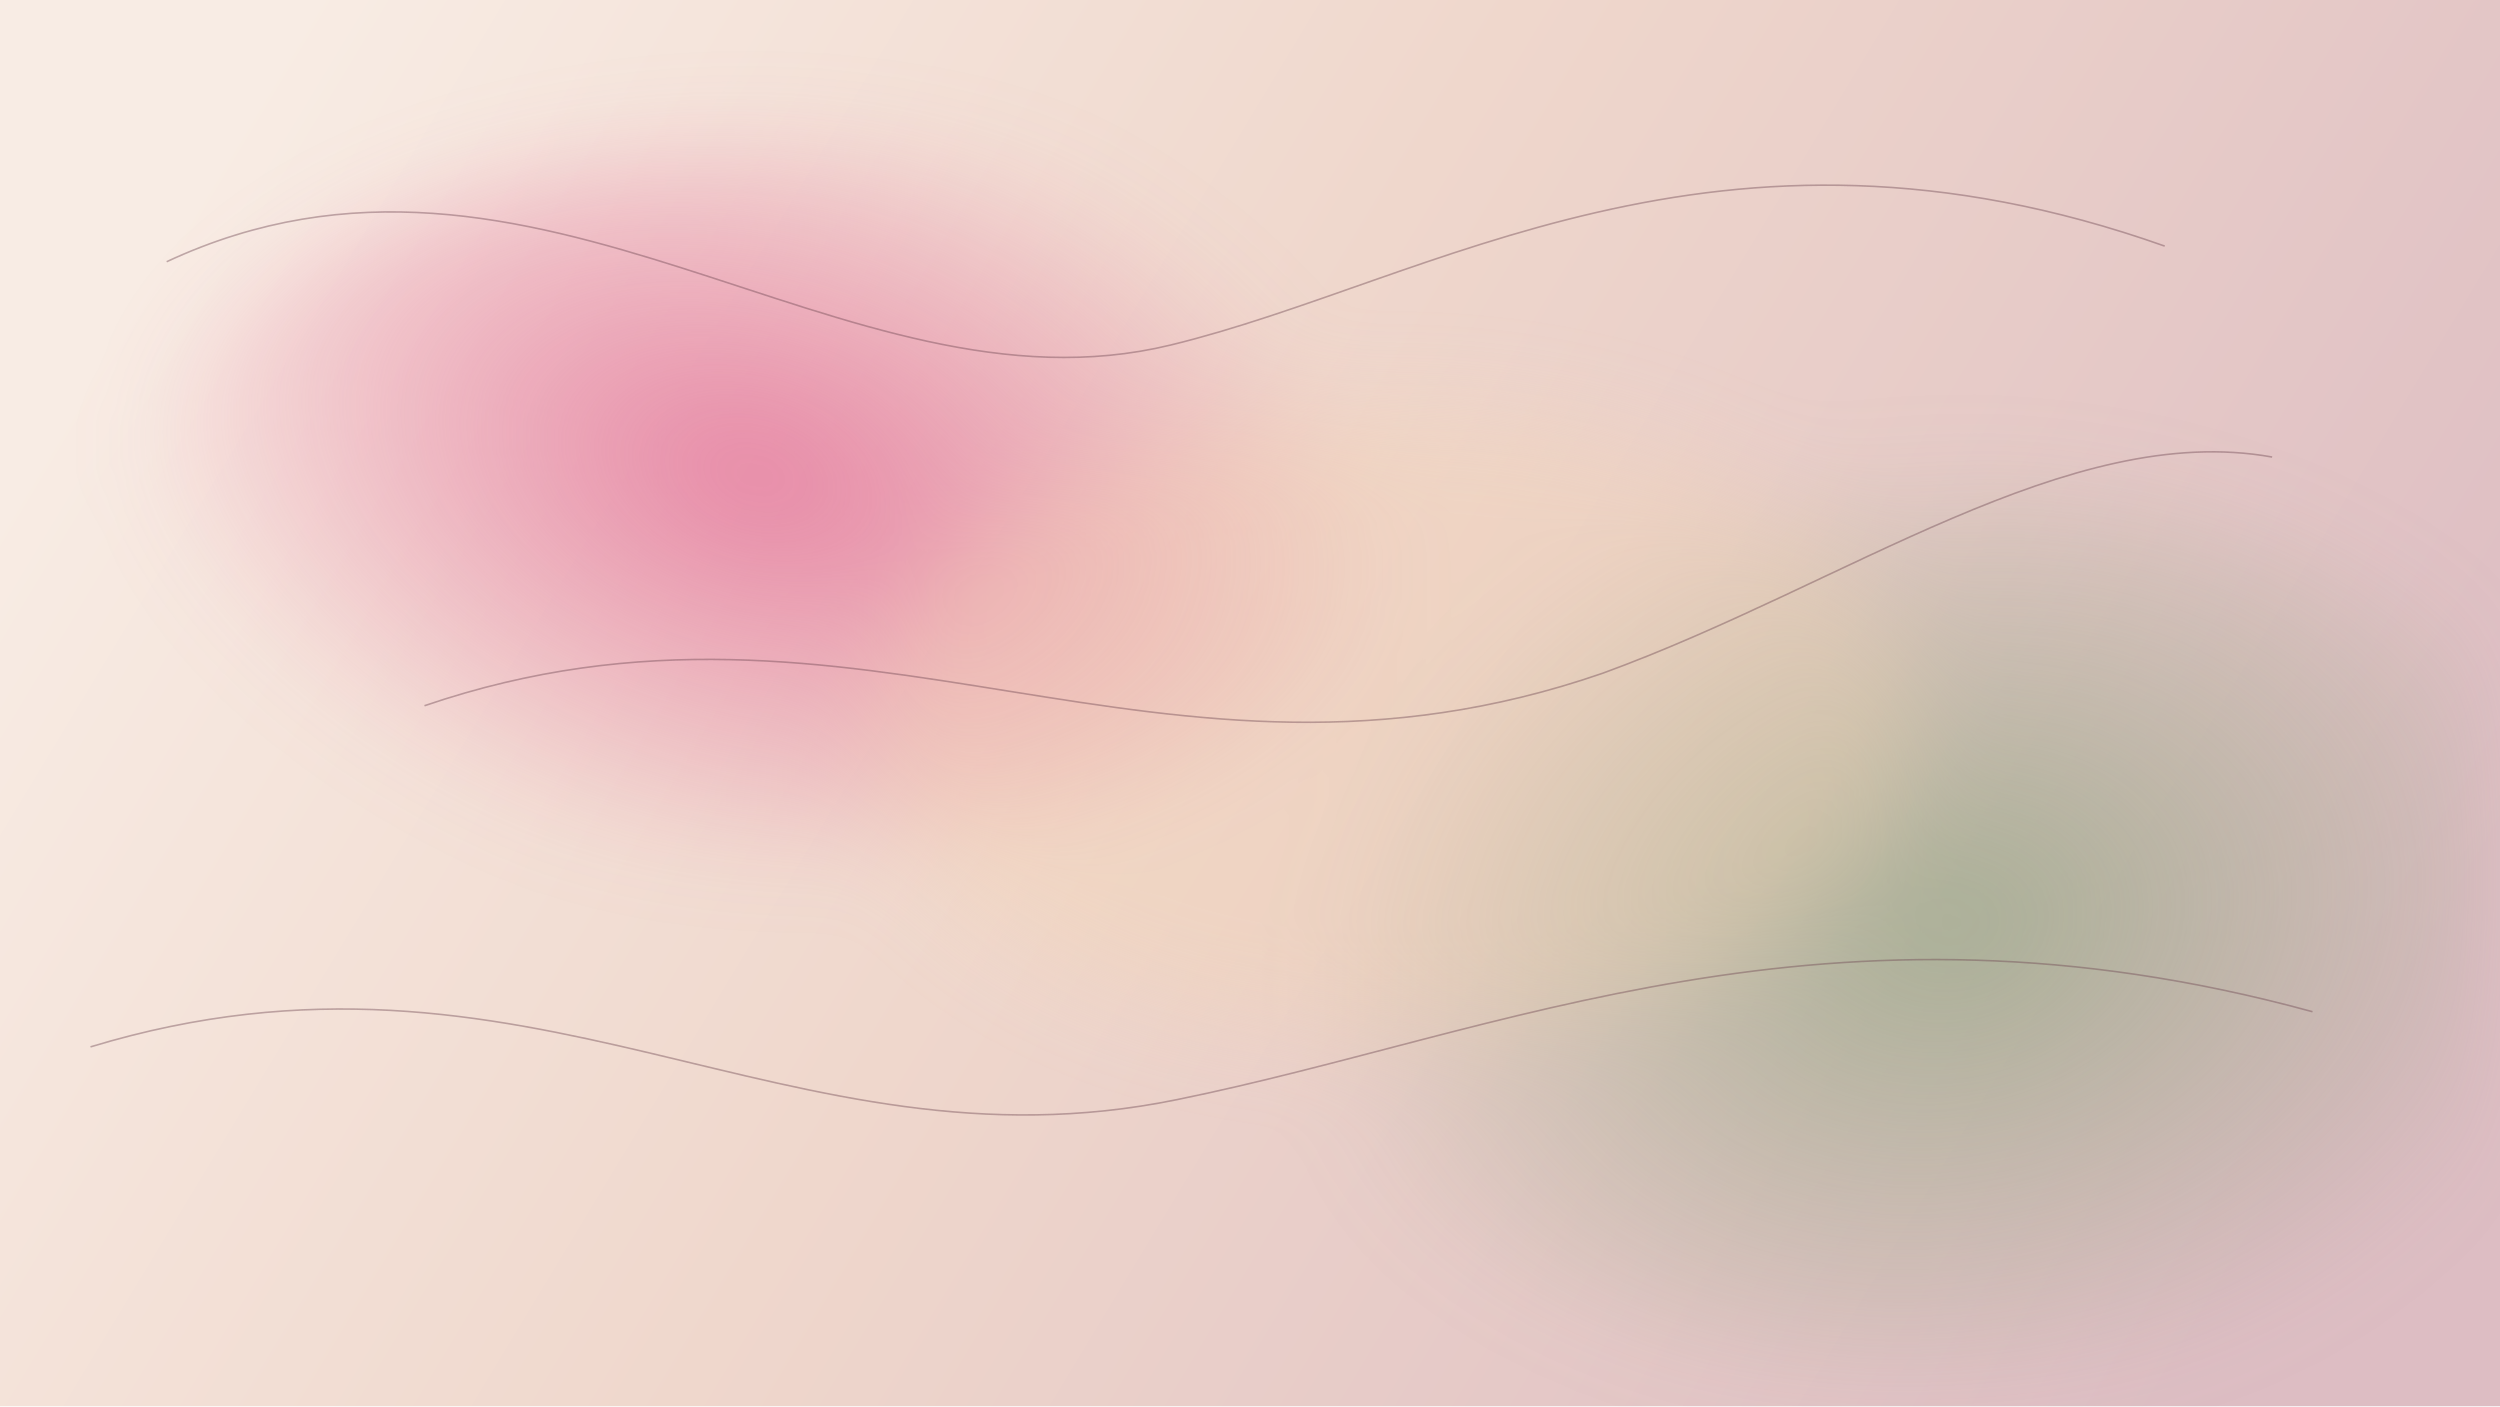
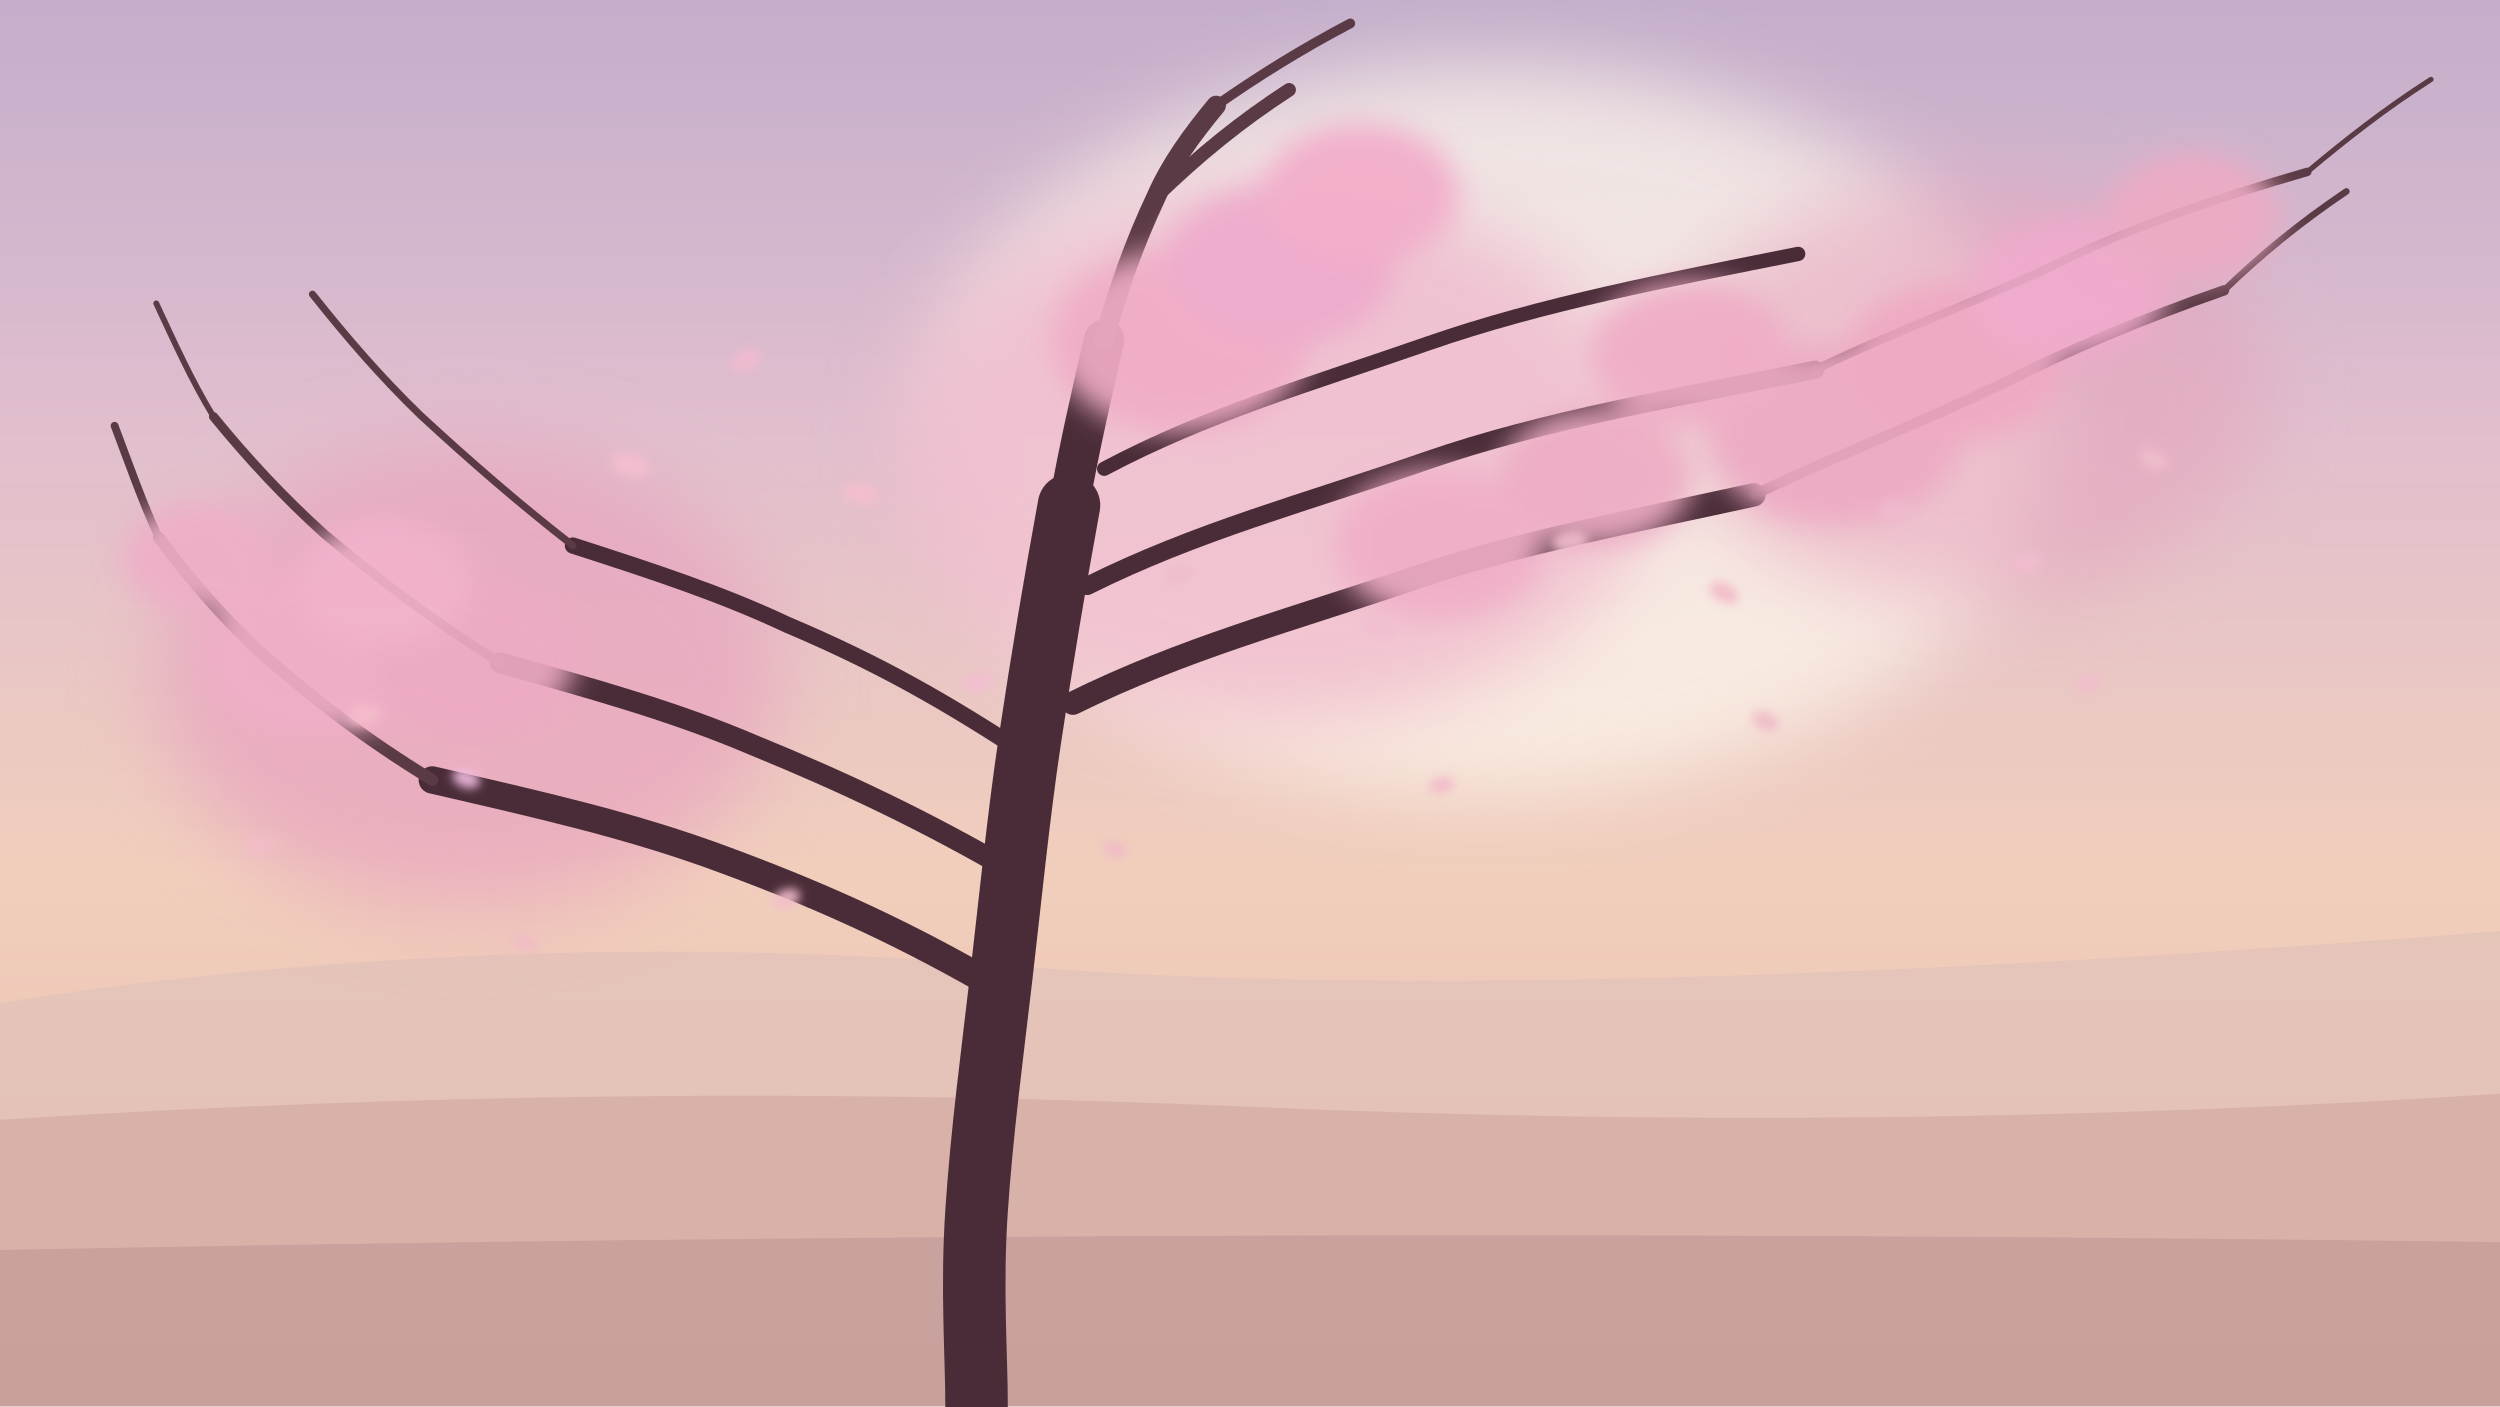
<svg xmlns="http://www.w3.org/2000/svg" width="3840" height="2160" viewBox="0 0 3840 2160" fill="none">
  <defs>
-     <linearGradient id="base" x1="390" y1="120" x2="3450" y2="1970" gradientUnits="userSpaceOnUse">
-       <stop stop-color="#F8ECE4" />
-       <stop offset="0.45" stop-color="#EFD7CC" />
-       <stop offset="1" stop-color="#DDBDC3" />
+     <linearGradient id="sky" x1="0" y1="0" x2="0" y2="2160" gradientUnits="userSpaceOnUse">
+       <stop offset="0" stop-color="#C4AECB" />
+       <stop offset="0.30" stop-color="#E0BECE" />
+       <stop offset="0.62" stop-color="#F1CEBC" />
+       <stop offset="1" stop-color="#E8BCB0" />
    </linearGradient>
-     <radialGradient id="pink" cx="0" cy="0" r="1" gradientUnits="userSpaceOnUse" gradientTransform="translate(1160 730) rotate(16) scale(1020 620)">
-       <stop stop-color="#E36A96" stop-opacity="0.75" />
-       <stop offset="1" stop-color="#E36A96" stop-opacity="0" />
-     </radialGradient>
-     <radialGradient id="leaf" cx="0" cy="0" r="1" gradientUnits="userSpaceOnUse" gradientTransform="translate(3000 1420) rotate(-12) scale(1000 760)">
-       <stop stop-color="#7D9E72" stop-opacity="0.58" />
-       <stop offset="1" stop-color="#7D9E72" stop-opacity="0" />
-     </radialGradient>
-     <filter id="blur70" x="0" y="0" width="3840" height="2160" filterUnits="userSpaceOnUse" color-interpolation-filters="sRGB">
-       <feGaussianBlur stdDeviation="70" />
+     <filter id="f60" x="0" y="0" width="3840" height="2160" filterUnits="userSpaceOnUse" color-interpolation-filters="sRGB">
+       <feGaussianBlur stdDeviation="60" />
+     </filter>
+     <filter id="f22" x="0" y="0" width="3840" height="2160" filterUnits="userSpaceOnUse" color-interpolation-filters="sRGB">
+       <feGaussianBlur stdDeviation="22" />
+     </filter>
+     <filter id="f7" x="0" y="0" width="3840" height="2160" filterUnits="userSpaceOnUse" color-interpolation-filters="sRGB">
+       <feGaussianBlur stdDeviation="7" />
    </filter>
  </defs>
-   <rect width="3840" height="2160" fill="url(#base)" />
-   <g filter="url(#blur70)">
-     <ellipse cx="1200" cy="760" rx="980" ry="540" fill="url(#pink)" />
-     <ellipse cx="2970" cy="1420" rx="1040" ry="690" fill="url(#leaf)" />
-     <ellipse cx="2140" cy="1110" rx="800" ry="480" fill="#F4D7B2" fill-opacity="0.3" />
+   <rect width="3840" height="2160" fill="url(#sky)" />
+   <ellipse cx="2280" cy="660" rx="860" ry="560" fill="#FFFAEE" opacity="0.68" filter="url(#f60)" />
+   <path d="M0 1540 Q780 1420 1560 1484 Q2340 1548 3840 1430 L3840 2160 L0 2160 Z" fill="#DFBFB8" opacity="0.58" />
+   <path d="M0 1720 Q960 1658 1920 1700 Q2880 1742 3840 1680 L3840 2160 L0 2160 Z" fill="#D4ACA4" opacity="0.72" />
+   <path d="M0 1920 Q1920 1882 3840 1908 L3840 2160 L0 2160 Z" fill="#C69E9A" opacity="0.84" />
+   <g filter="url(#f60)">
+     <ellipse cx="720" cy="1040" rx="480" ry="360" fill="#E8A0BE" opacity="0.65" />
+     <ellipse cx="1960" cy="700" rx="580" ry="410" fill="#EDAAC4" opacity="0.60" />
+     <ellipse cx="3020" cy="600" rx="460" ry="320" fill="#E6A2BC" opacity="0.56" />
  </g>
-   <g opacity="0.42" stroke="#6D4650" stroke-width="2.5">
-     <path d="M256 402C822 138 1296 652 1798 530C2198 433 2636 134 3325 378" />
-     <path d="M139 1608C812 1404 1208 1812 1808 1689C2305 1588 2806 1350 3552 1554" />
-     <path d="M652 1084C1320 856 1780 1270 2462 1034C2835 898 3178 646 3490 702" />
+   <path d="M1500 2160 C1500 2080 1492 1980 1500 1860 C1508 1740 1524 1620 1538 1500 C1552 1380 1564 1256 1582 1136 C1600 1016 1620 896 1642 776" stroke="#4A2C38" stroke-width="96" stroke-linecap="round" fill="none" />
+   <path d="M1642 776 C1658 686 1678 600 1696 522" stroke="#4A2C38" stroke-width="62" stroke-linecap="round" fill="none" />
+   <path d="M1538 1520 C1400 1440 1278 1382 1116 1322 C972 1268 828 1236 664 1198" stroke="#4A2C38" stroke-width="42" stroke-linecap="round" fill="none" />
+   <path d="M1558 1340 C1420 1260 1298 1202 1156 1144 C1034 1092 910 1058 768 1018" stroke="#4A2C38" stroke-width="32" stroke-linecap="round" fill="none" />
+   <path d="M1578 1160 C1456 1080 1352 1020 1210 960 C1108 912 1004 878 880 838" stroke="#4A2C38" stroke-width="25" stroke-linecap="round" fill="none" />
+   <path d="M664 1198 C562 1136 482 1074 400 1002 C340 946 292 890 244 826" stroke="#5A3A44" stroke-width="18" stroke-linecap="round" fill="none" />
+   <path d="M768 1018 C666 954 584 892 498 820 C436 764 382 706 328 640" stroke="#5A3A44" stroke-width="14" stroke-linecap="round" fill="none" />
+   <path d="M880 838 C798 774 724 710 646 638 C586 580 534 520 480 452" stroke="#5A3A44" stroke-width="11" stroke-linecap="round" fill="none" />
+   <path d="M1648 1080 C1818 996 1984 952 2166 890 C2328 834 2512 800 2694 760" stroke="#4A2C38" stroke-width="36" stroke-linecap="round" fill="none" />
+   <path d="M1670 900 C1838 816 2006 772 2190 708 C2374 644 2580 610 2788 568" stroke="#4A2C38" stroke-width="28" stroke-linecap="round" fill="none" />
+   <path d="M1696 720 C1854 636 2014 590 2192 528 C2370 466 2562 430 2762 390" stroke="#4A2C38" stroke-width="22" stroke-linecap="round" fill="none" />
+   <path d="M2694 760 C2820 700 2944 652 3074 590 C3176 538 3290 490 3416 446" stroke="#5A3A44" stroke-width="16" stroke-linecap="round" fill="none" />
+   <path d="M2788 568 C2916 506 3042 462 3170 400 C3282 346 3406 304 3544 264" stroke="#5A3A44" stroke-width="13" stroke-linecap="round" fill="none" />
+   <g stroke="#5A3A44" stroke-linecap="round" fill="none">
+     <path d="M1696 522 C1716 448 1742 374 1776 302 C1798 252 1830 208 1868 162" stroke-width="30" />
+     <path d="M1776 302 C1842 238 1906 186 1980 138" stroke-width="21" />
+     <path d="M1868 162 C1934 116 1998 76 2074 36" stroke-width="15" />
+     <path d="M244 826 C218 770 198 712 176 654" stroke-width="12" />
+     <path d="M328 640 C294 584 268 526 240 466" stroke-width="9" />
+     <path d="M3416 446 C3472 392 3530 344 3604 294" stroke-width="10" />
+     <path d="M3544 264 C3604 214 3662 168 3734 122" stroke-width="8" />
+   </g>
+   <g filter="url(#f22)" opacity="0.92">
+     <ellipse cx="490" cy="1004" rx="174" ry="126" fill="#F0AEC8" />
+     <ellipse cx="726" cy="1012" rx="158" ry="114" fill="#EDAAC4" />
+     <ellipse cx="590" cy="896" rx="134" ry="98" fill="#F2B2CC" />
+     <ellipse cx="302" cy="856" rx="114" ry="84" fill="#EEAEC8" />
+     <ellipse cx="1812" cy="524" rx="196" ry="140" fill="#F0ACC6" />
+     <ellipse cx="1966" cy="408" rx="176" ry="124" fill="#EEAACC" />
+     <ellipse cx="2090" cy="298" rx="150" ry="108" fill="#F2ACCA" />
+     <ellipse cx="2820" cy="668" rx="192" ry="138" fill="#EDAAC4" />
+     <ellipse cx="3002" cy="556" rx="168" ry="122" fill="#EFA8C2" />
+     <ellipse cx="3178" cy="444" rx="150" ry="108" fill="#F0AACC" />
+     <ellipse cx="3368" cy="332" rx="134" ry="98" fill="#EDAAC4" />
+     <ellipse cx="2212" cy="836" rx="160" ry="114" fill="#F0AEC8" />
+     <ellipse cx="2452" cy="734" rx="146" ry="106" fill="#EDACC4" />
+     <ellipse cx="2596" cy="542" rx="154" ry="110" fill="#EFACC6" />
+   </g>
+   <g filter="url(#f7)" opacity="0.90">
+     <ellipse cx="968" cy="714" rx="30" ry="18" fill="#F4BED0" transform="rotate(18 968 714)" />
+     <ellipse cx="1146" cy="554" rx="26" ry="16" fill="#F2BAD0" transform="rotate(-24 1146 554)" />
+     <ellipse cx="1322" cy="758" rx="28" ry="17" fill="#F4BECC" transform="rotate(10 1322 758)" />
+     <ellipse cx="1810" cy="882" rx="24" ry="14" fill="#F0BCCC" transform="rotate(-16 1810 882)" />
+     <ellipse cx="2118" cy="964" rx="26" ry="16" fill="#F2BED0" transform="rotate(22 2118 964)" />
+     <ellipse cx="2412" cy="832" rx="28" ry="17" fill="#F0BCCC" transform="rotate(-8 2412 832)" />
+     <ellipse cx="2648" cy="910" rx="24" ry="14" fill="#F2BAC8" transform="rotate(28 2648 910)" />
+     <ellipse cx="560" cy="1098" rx="26" ry="16" fill="#F4BCCA" transform="rotate(-12 560 1098)" />
+     <ellipse cx="716" cy="1196" rx="22" ry="14" fill="#F0BCE0" transform="rotate(20 716 1196)" />
+     <ellipse cx="1502" cy="1048" rx="24" ry="14" fill="#F2BED2" transform="rotate(-20 1502 1048)" />
+     <ellipse cx="2912" cy="786" rx="26" ry="16" fill="#F0BACE" transform="rotate(14 2912 786)" />
+     <ellipse cx="3112" cy="864" rx="24" ry="14" fill="#F2BCD0" transform="rotate(-18 3112 864)" />
+     <ellipse cx="3308" cy="706" rx="22" ry="14" fill="#F0BECC" transform="rotate(24 3308 706)" />
+     <ellipse cx="398" cy="1300" rx="24" ry="14" fill="#F2BCC8" transform="rotate(-14 398 1300)" />
+     <ellipse cx="806" cy="1448" rx="20" ry="12" fill="#F0BAC6" transform="rotate(16 806 1448)" />
+     <ellipse cx="1208" cy="1380" rx="22" ry="14" fill="#F2BCCA" transform="rotate(-22 1208 1380)" />
+     <ellipse cx="1712" cy="1304" rx="18" ry="11" fill="#F0B8C8" transform="rotate(18 1712 1304)" />
+     <ellipse cx="2214" cy="1206" rx="20" ry="12" fill="#F2BACA" transform="rotate(-10 2214 1206)" />
+     <ellipse cx="2712" cy="1108" rx="22" ry="14" fill="#F0BCC8" transform="rotate(26 2712 1108)" />
+     <ellipse cx="3208" cy="1050" rx="20" ry="12" fill="#F2BCCE" transform="rotate(-20 3208 1050)" />
  </g>
</svg>
